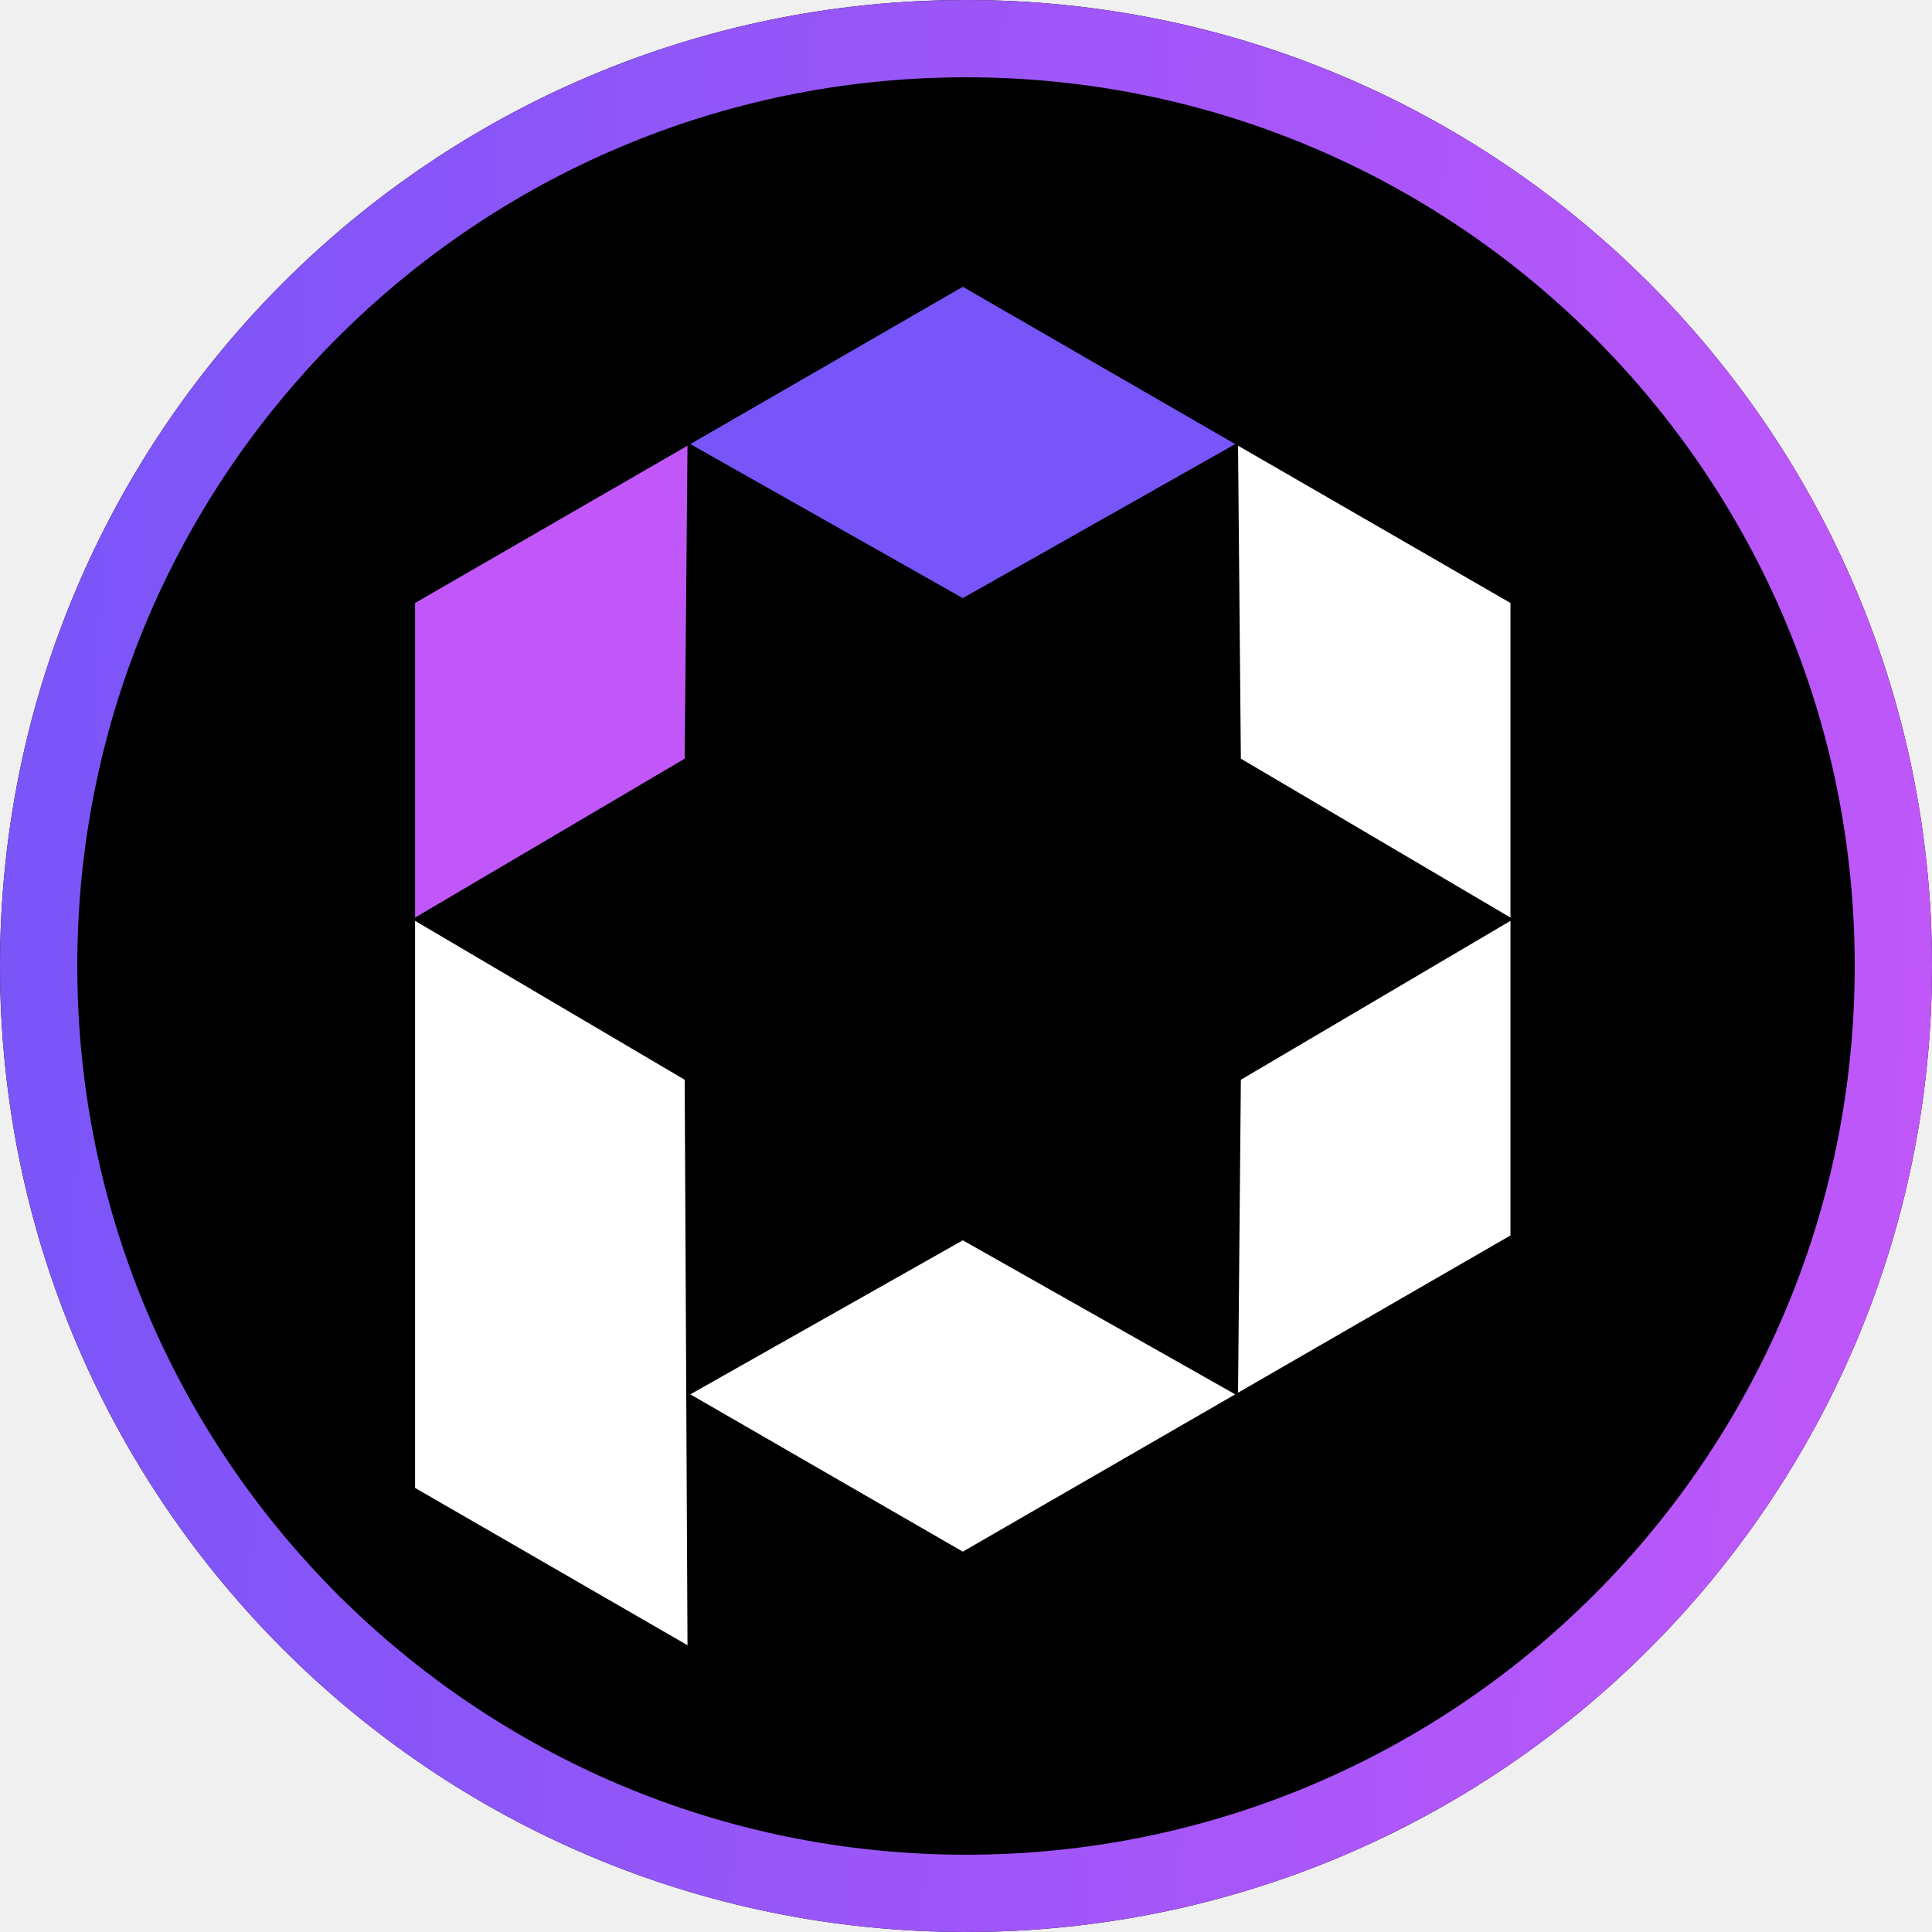
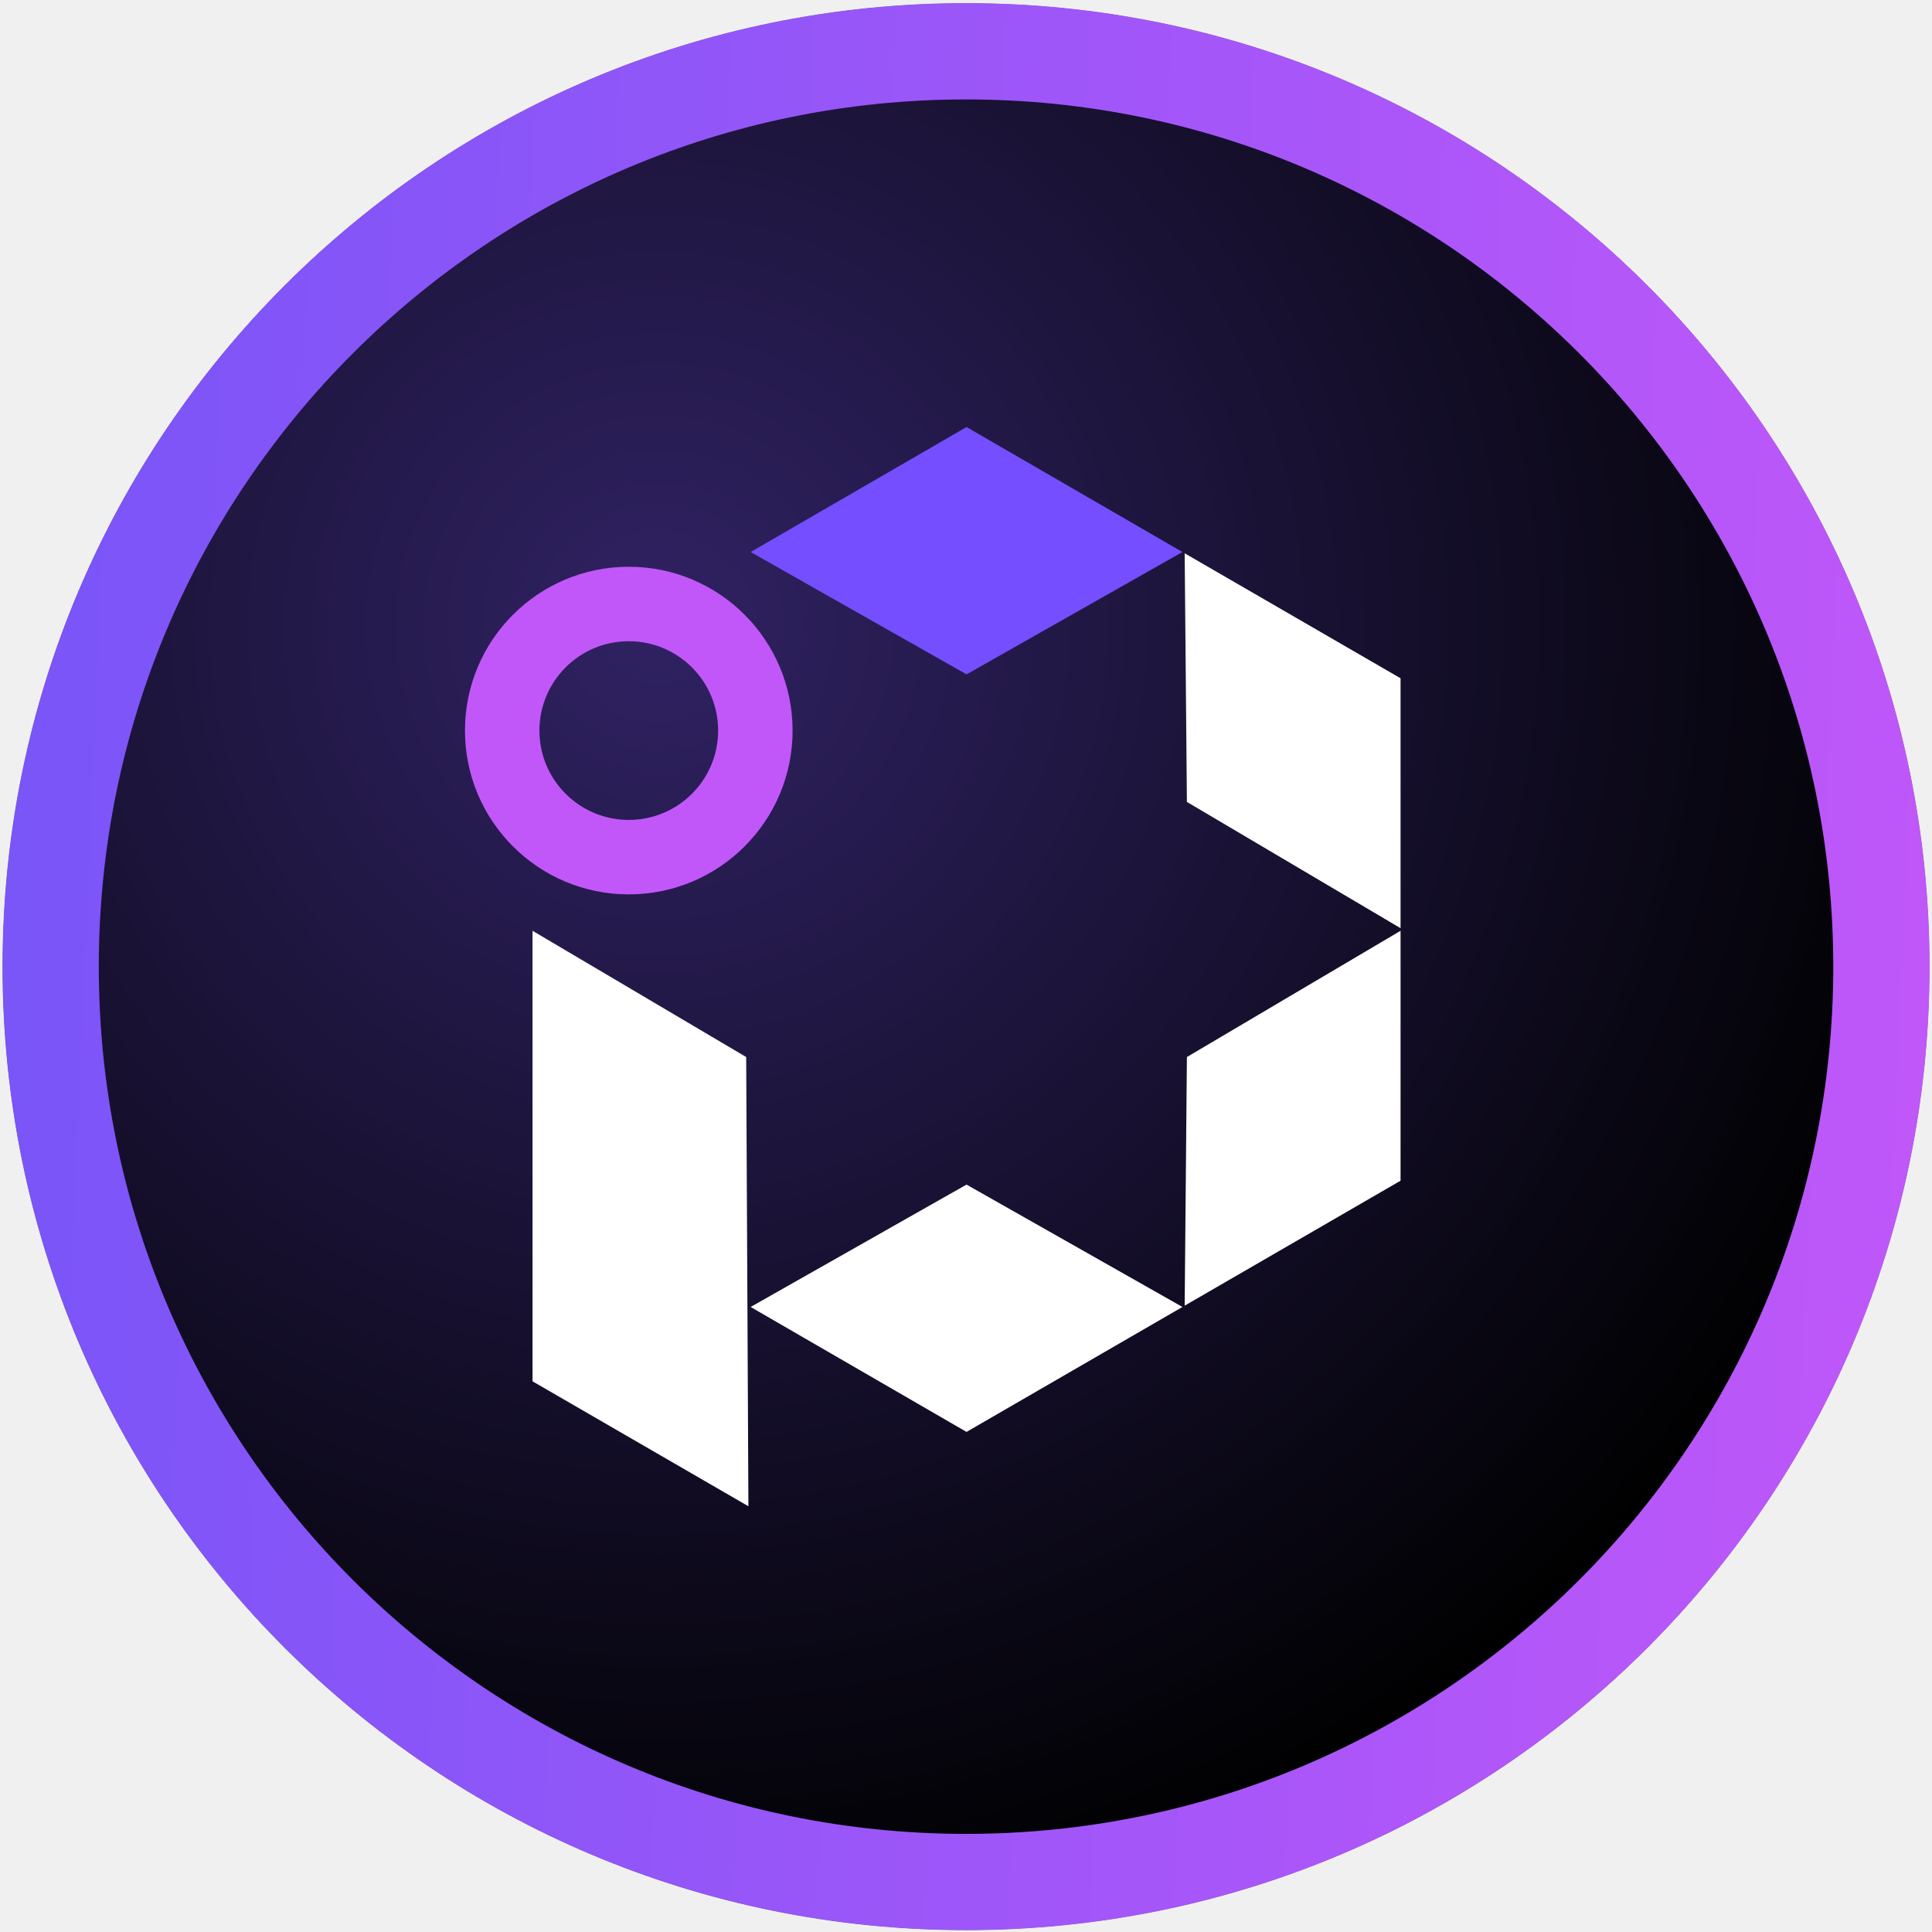
- <svg xmlns="http://www.w3.org/2000/svg" width="256" height="256" viewBox="0 0 256 256" fill="none">
-   <path d="M256 128C256 198.692 198.692 256 128 256C57.308 256 -7.9333e-07 198.692 -5.11072e-07 128C-2.28815e-07 57.308 57.308 2.28815e-07 128 5.11072e-07C198.692 7.9333e-07 256 57.308 256 128Z" fill="black" />
-   <path fill-rule="evenodd" clip-rule="evenodd" d="M128 245.76C193.037 245.76 245.76 193.037 245.76 128C245.76 62.963 193.037 10.24 128 10.24C62.963 10.24 10.24 62.963 10.24 128C10.24 193.037 62.963 245.76 128 245.76ZM128 256C198.692 256 256 198.692 256 128C256 57.308 198.692 7.93329e-07 128 5.11072e-07C57.308 2.28815e-07 -2.28815e-07 57.308 -5.11072e-07 128C-7.93329e-07 198.692 57.308 256 128 256Z" fill="url(#paint0_linear_4666_200)" />
-   <path fill-rule="evenodd" clip-rule="evenodd" d="M164.421 100.528L200.145 121.584V79.899L164.047 59.056L164.421 100.528Z" fill="white" />
-   <path fill-rule="evenodd" clip-rule="evenodd" d="M164.421 143.073L164.047 184.54L200.145 163.702V122.016L164.421 143.073Z" fill="white" />
-   <path fill-rule="evenodd" clip-rule="evenodd" d="M127.575 164.348L91.472 184.758L127.575 205.601L163.673 184.758L127.575 164.348Z" fill="white" />
-   <path fill-rule="evenodd" clip-rule="evenodd" d="M90.724 143.073L55 122.016V197.157L91.098 218L90.724 143.073Z" fill="white" />
-   <path fill-rule="evenodd" clip-rule="evenodd" d="M90.724 100.528L91.098 59.056L55 79.899V121.584L90.724 100.528Z" fill="#C157F9" />
-   <path fill-rule="evenodd" clip-rule="evenodd" d="M127.575 79.253L163.673 58.843L127.575 38L91.472 58.843L127.575 79.253Z" fill="#7855F8" />
+ <svg xmlns="http://www.w3.org/2000/svg" width="401" height="401" viewBox="0 0 401 401" fill="none">
+   <mask id="mask0_3392_2933" style="mask-type:alpha" maskUnits="userSpaceOnUse" x="0" y="0" width="401" height="401">
+     <circle cx="200.506" cy="200.635" r="199.5" fill="#D9D9D9" stroke="url(#paint0_linear_3392_2933)" />
+   </mask>
+   <g mask="url(#mask0_3392_2933)">
+     <path d="M400.506 200.635C400.506 311.092 310.963 400.635 200.506 400.635C90.049 400.635 0.506 311.092 0.506 200.635C0.506 90.178 90.049 0.635 200.506 0.635C310.963 0.635 400.506 90.178 400.506 200.635Z" fill="black" />
+     <path d="M400.506 200.635C400.506 311.092 310.963 400.635 200.506 400.635C90.049 400.635 0.506 311.092 0.506 200.635C0.506 90.178 90.049 0.635 200.506 0.635C310.963 0.635 400.506 90.178 400.506 200.635Z" fill="url(#paint1_radial_3392_2933)" />
+     <path fill-rule="evenodd" clip-rule="evenodd" d="M200.506 380.635C299.918 380.635 380.506 300.046 380.506 200.635C380.506 101.224 299.918 20.635 200.506 20.635C101.095 20.635 20.506 101.224 20.506 200.635C20.506 300.046 101.095 380.635 200.506 380.635ZM200.506 400.635C310.963 400.635 400.506 311.092 400.506 200.635C400.506 90.178 310.963 0.635 200.506 0.635C90.049 0.635 0.506 90.178 0.506 200.635C0.506 311.092 90.049 400.635 200.506 400.635Z" fill="url(#paint2_linear_3392_2933)" />
+     <path fill-rule="evenodd" clip-rule="evenodd" d="M246.35 166.444L290.696 192.654V140.78L245.887 114.84L246.35 166.444Z" fill="white" />
+     <path fill-rule="evenodd" clip-rule="evenodd" d="M246.35 219.395L245.887 270.999L290.696 245.064V193.19L246.35 219.395Z" fill="white" />
+     <path fill-rule="evenodd" clip-rule="evenodd" d="M200.61 245.871L155.801 271.269L200.61 297.204L245.424 271.269L200.61 245.871Z" fill="white" />
+     <path fill-rule="evenodd" clip-rule="evenodd" d="M154.876 219.395L110.53 193.19V286.701L155.338 312.635L154.876 219.395Z" fill="white" />
+     <path fill-rule="evenodd" clip-rule="evenodd" d="M130.506 170.18C140.749 170.18 149.052 161.877 149.052 151.635C149.052 141.393 140.749 133.09 130.506 133.09C120.264 133.09 111.961 141.393 111.961 151.635C111.961 161.877 120.264 170.18 130.506 170.18ZM130.506 185.635C149.284 185.635 164.506 170.413 164.506 151.635C164.506 132.857 149.284 117.635 130.506 117.635C111.729 117.635 96.506 132.857 96.506 151.635C96.506 170.413 111.729 185.635 130.506 185.635Z" fill="#C157F9" />
+     <path fill-rule="evenodd" clip-rule="evenodd" d="M200.61 139.973L245.424 114.575L200.61 88.635L155.801 114.575L200.61 139.973Z" fill="#744EFF" />
+   </g>
  <defs>
-     <linearGradient id="paint0_linear_4666_200" x1="256" y1="256" x2="-10.523" y2="244.53" gradientUnits="userSpaceOnUse">
+     <linearGradient id="paint0_linear_3392_2933" x1="400.506" y1="400.635" x2="-15.936" y2="382.714" gradientUnits="userSpaceOnUse">
+       <stop stop-color="#C157F9" />
+       <stop offset="1" stop-color="#7855F8" />
+     </linearGradient>
+     <radialGradient id="paint1_radial_3392_2933" cx="0" cy="0" r="1" gradientUnits="userSpaceOnUse" gradientTransform="translate(136.506 128.635) rotate(76.7595) scale(279.428)">
+       <stop stop-color="#7855F8" stop-opacity="0.4" />
+       <stop offset="1" stop-color="#7855F8" stop-opacity="0" />
+     </radialGradient>
+     <linearGradient id="paint2_linear_3392_2933" x1="400.506" y1="400.635" x2="-15.936" y2="382.714" gradientUnits="userSpaceOnUse">
      <stop stop-color="#C157F9" />
      <stop offset="1" stop-color="#7855F8" />
    </linearGradient>
  </defs>
</svg>
